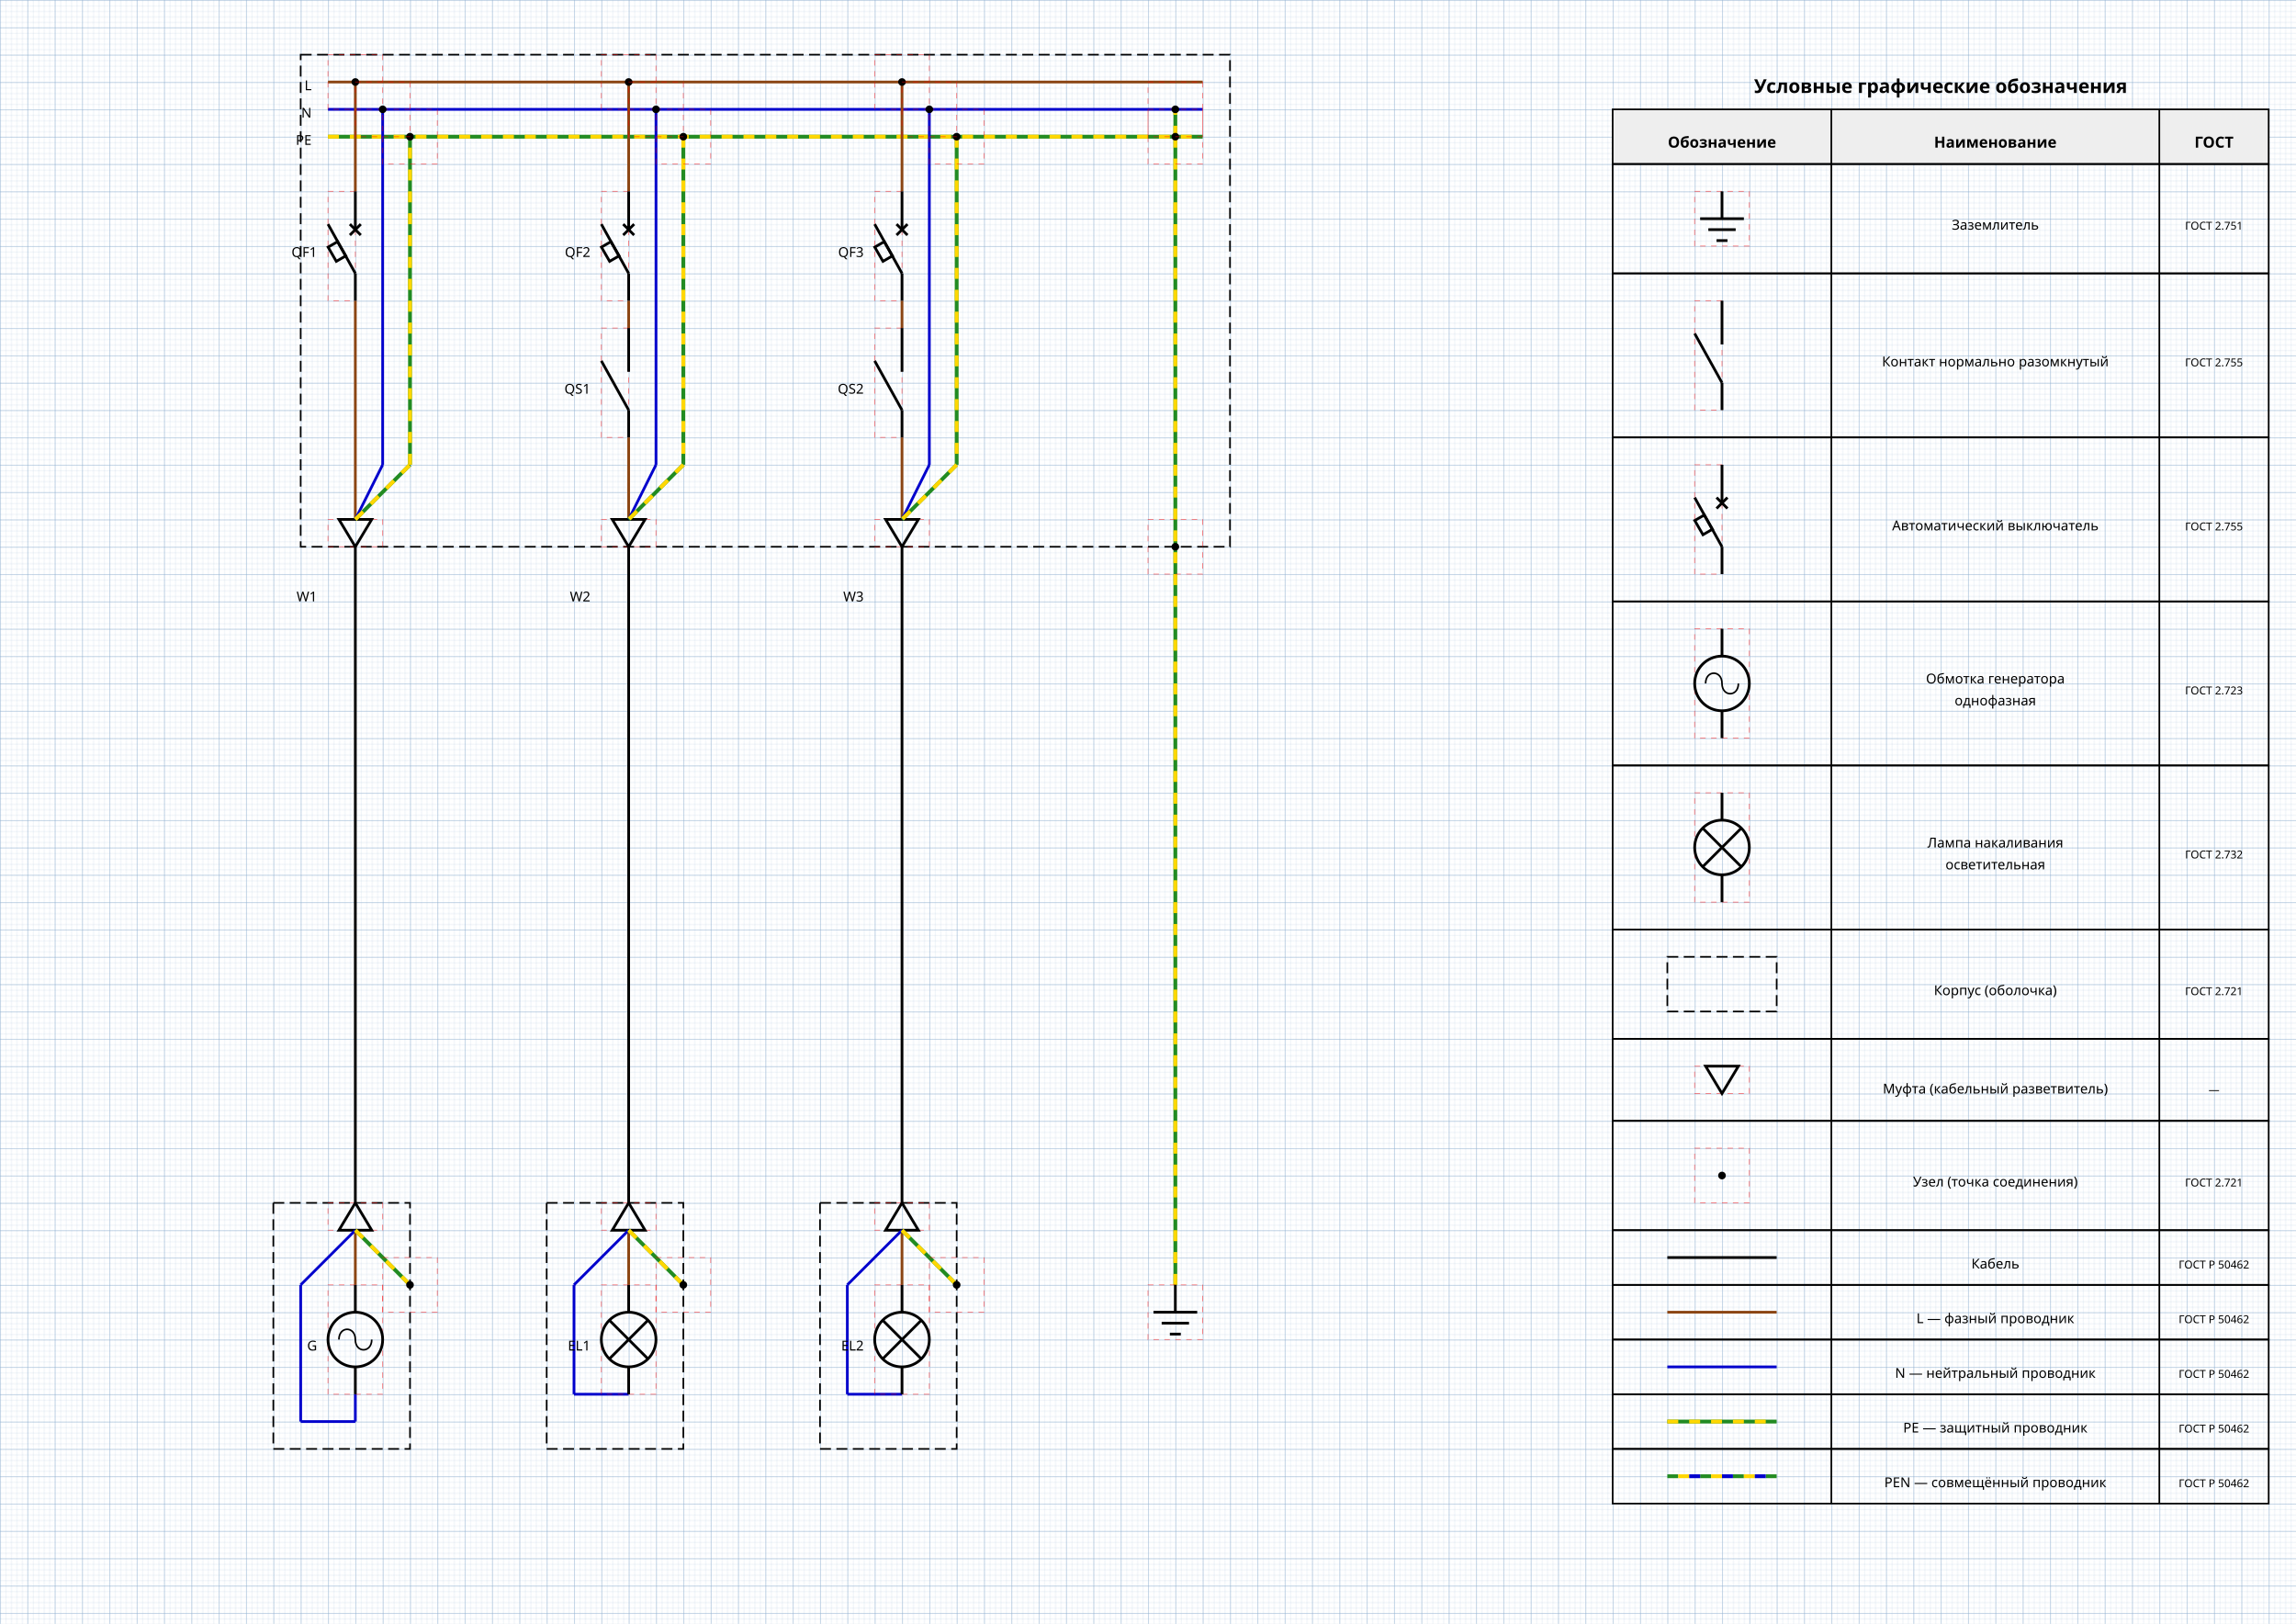
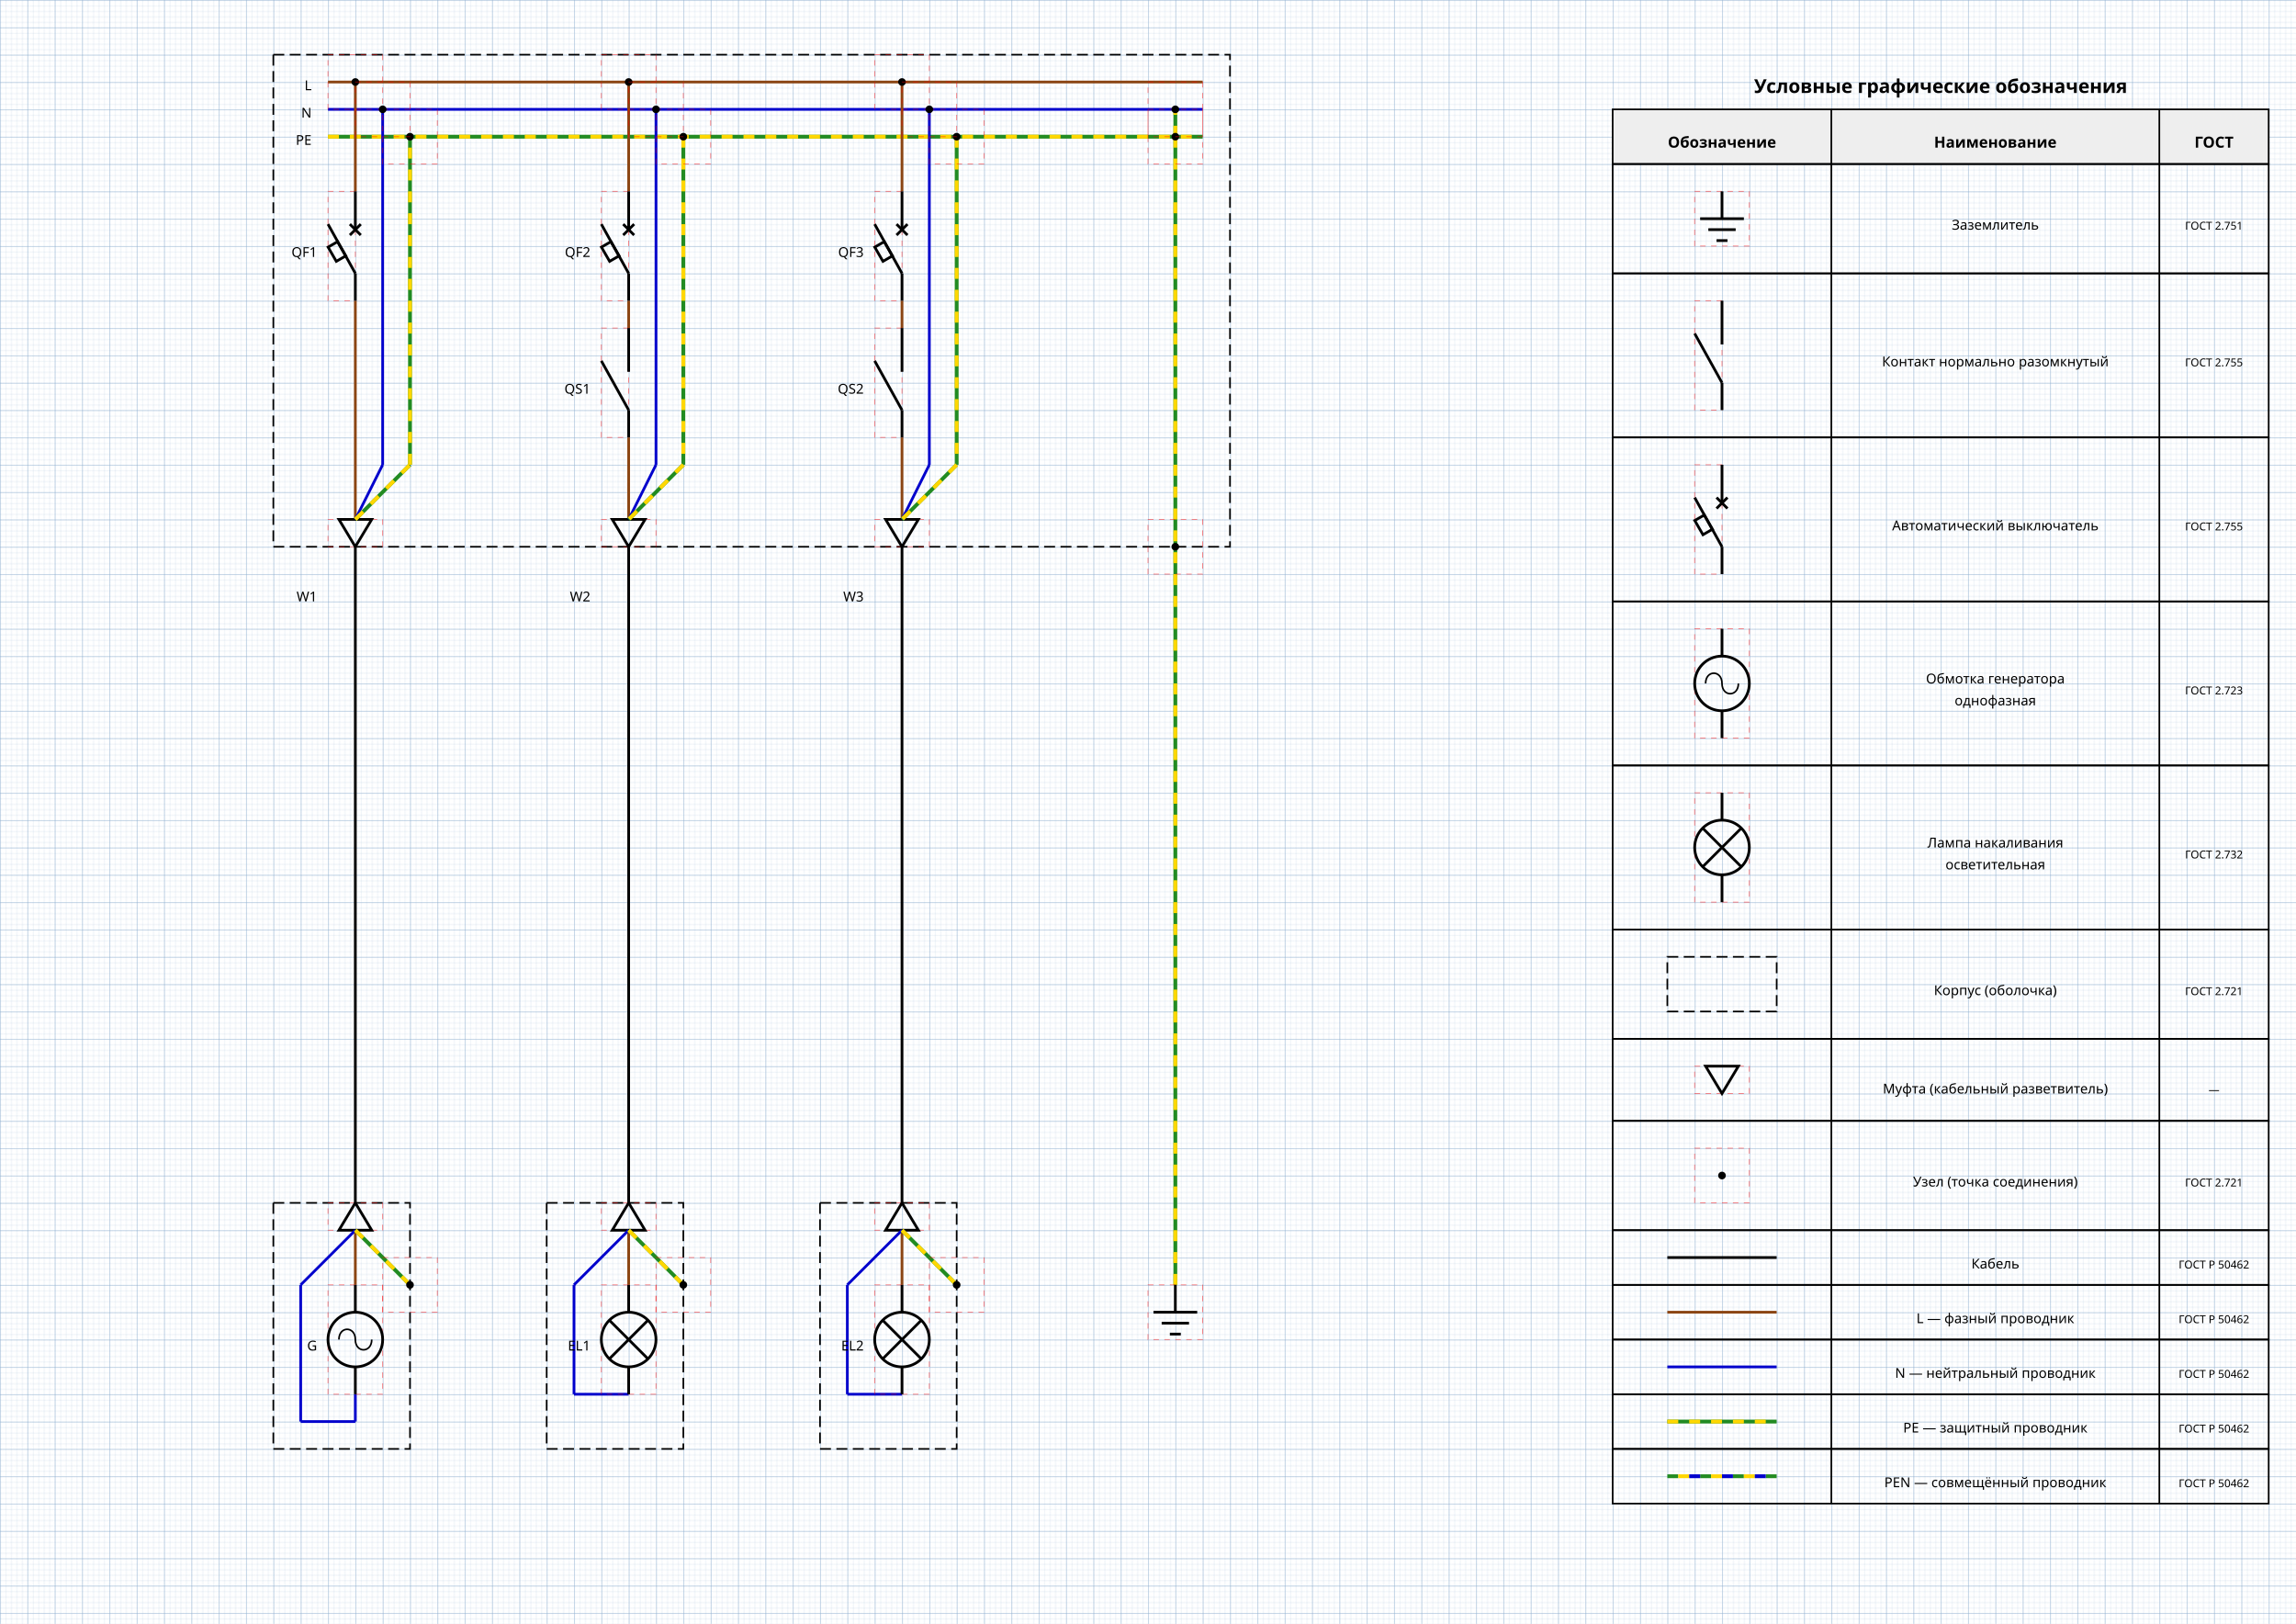
<svg xmlns="http://www.w3.org/2000/svg" width="420mm" height="297mm" viewBox="0 0 420 297">
  <rect width="420" height="297" fill="white" />
  <defs>
    <pattern id="mm1" width="1" height="1" patternUnits="userSpaceOnUse">
      <line x1="0" y1="0" x2="0" y2="1" stroke="#c8d8e8" stroke-width="0.1" />
      <line x1="0" y1="0" x2="1" y2="0" stroke="#c8d8e8" stroke-width="0.1" />
    </pattern>
    <pattern id="mm5" width="5" height="5" patternUnits="userSpaceOnUse">
      <rect width="5" height="5" fill="url(#mm1)" />
      <line x1="0" y1="0" x2="0" y2="5" stroke="#90b0d0" stroke-width="0.15" />
      <line x1="0" y1="0" x2="5" y2="0" stroke="#90b0d0" stroke-width="0.15" />
    </pattern>
    <symbol id="ugo-node" overflow="visible">
      <rect x="-5" y="-5" width="10" height="10" fill="none" stroke="red" stroke-width="0.15" stroke-dasharray="1,1" opacity="0.5" />
      <circle cx="0" cy="0" r="0.7" fill="black" stroke="none" />
    </symbol>
    <symbol id="ugo-ground" overflow="visible">
      <rect x="-5" y="0" width="10" height="10" fill="none" stroke="red" stroke-width="0.15" stroke-dasharray="1,1" opacity="0.5" />
      <g stroke="black" stroke-width="0.5">
        <line x1="0" y1="0" x2="0" y2="5" />
        <line x1="-4" y1="5" x2="4" y2="5" />
        <line x1="-2.5" y1="7" x2="2.5" y2="7" />
        <line x1="-1" y1="9" x2="1" y2="9" />
      </g>
    </symbol>
    <symbol id="ugo-contact" overflow="visible">
      <rect x="-5" y="0" width="5" height="20" fill="none" stroke="red" stroke-width="0.15" stroke-dasharray="1,1" opacity="0.5" />
      <g stroke="black" stroke-width="0.5" fill="none">
        <line x1="0" y1="0" x2="0" y2="8" />
        <line x1="0" y1="15" x2="-5" y2="6" />
        <line x1="0" y1="15" x2="0" y2="20" />
      </g>
    </symbol>
    <symbol id="ugo-breaker" overflow="visible">
      <rect x="-5" y="0" width="5" height="20" fill="none" stroke="red" stroke-width="0.15" stroke-dasharray="1,1" opacity="0.5" />
      <g stroke="black" stroke-width="0.5" fill="none">
        <line x1="0" y1="0" x2="0" y2="7" />
        <line x1="-1" y1="6" x2="1" y2="8" />
        <line x1="-1" y1="8" x2="1" y2="6" />
        <line x1="0" y1="15" x2="-5" y2="6" />
        <rect x="-2" y="-1.5" width="2" height="3" fill="none" stroke="black" stroke-width="0.5" transform="translate(-2.5, 10.5) rotate(-30)" />
        <line x1="0" y1="15" x2="0" y2="20" />
      </g>
    </symbol>
    <symbol id="ugo-generator" overflow="visible">
      <rect x="-5" y="0" width="10" height="20" fill="none" stroke="red" stroke-width="0.15" stroke-dasharray="1,1" opacity="0.5" />
      <g stroke="black" stroke-width="0.5" fill="none">
        <line x1="0" y1="0" x2="0" y2="5" />
        <circle cx="0" cy="10" r="5" />
        <path d="M-3,10 C-3,7.5 0,7.5 0,10 S3,12.5 3,10" stroke-width="0.3" />
        <line x1="0" y1="15" x2="0" y2="20" />
      </g>
    </symbol>
    <symbol id="ugo-lamp" overflow="visible">
      <rect x="-5" y="0" width="10" height="20" fill="none" stroke="red" stroke-width="0.15" stroke-dasharray="1,1" opacity="0.5" />
      <g stroke="black" stroke-width="0.5" fill="none">
        <line x1="0" y1="0" x2="0" y2="5" />
        <circle cx="0" cy="10" r="5" />
        <line x1="-3.5" y1="6.5" x2="3.5" y2="13.5" />
        <line x1="3.5" y1="6.5" x2="-3.5" y2="13.5" />
        <line x1="0" y1="15" x2="0" y2="20" />
      </g>
    </symbol>
    <symbol id="ugo-mufta" overflow="visible">
      <rect x="-5" y="0" width="10" height="5" fill="none" stroke="red" stroke-width="0.15" stroke-dasharray="1,1" opacity="0.5" />
      <polygon points="-3,0 3,0 0,5" stroke="black" stroke-width="0.5" fill="none" />
    </symbol>
  </defs>
  <rect width="420" height="297" fill="url(#mm5)" />
-   <rect x="55" y="10" width="170" height="90" fill="none" stroke="black" stroke-width="0.3" stroke-dasharray="2,1" />
+   <rect x="50" y="10" width="175" height="90" fill="none" stroke="black" stroke-width="0.3" stroke-dasharray="2,1" />
  <line x1="60" y1="15" x2="220" y2="15" stroke="#8B4513" stroke-width="0.5" />
  <line x1="60" y1="20" x2="220" y2="20" stroke="#0000CC" stroke-width="0.5" />
  <g stroke-width="0.7">
    <line x1="60" y1="25" x2="220" y2="25" stroke="#228B22" />
    <line x1="60" y1="25" x2="220" y2="25" stroke="#FFD700" stroke-dasharray="2,2" />
  </g>
  <rect x="50" y="220" width="25" height="45" fill="none" stroke="black" stroke-width="0.3" stroke-dasharray="2,1" />
  <rect x="100" y="220" width="25" height="45" fill="none" stroke="black" stroke-width="0.3" stroke-dasharray="2,1" />
  <rect x="150" y="220" width="25" height="45" fill="none" stroke="black" stroke-width="0.3" stroke-dasharray="2,1" />
  <g stroke="#8B4513" stroke-width="0.5">
    <line x1="65" y1="15" x2="65" y2="35" />
    <line x1="65" y1="55" x2="65" y2="95" />
    <line x1="65" y1="225" x2="65" y2="235" />
    <line x1="115" y1="15" x2="115" y2="35" />
    <line x1="115" y1="55" x2="115" y2="60" />
    <line x1="115" y1="80" x2="115" y2="95" />
    <line x1="115" y1="225" x2="115" y2="235" />
    <line x1="165" y1="15" x2="165" y2="35" />
    <line x1="165" y1="55" x2="165" y2="60" />
    <line x1="165" y1="80" x2="165" y2="95" />
    <line x1="165" y1="225" x2="165" y2="235" />
  </g>
  <use href="#ugo-breaker" x="65" y="35" />
  <use href="#ugo-breaker" x="115" y="35" />
  <use href="#ugo-contact" x="115" y="60" />
  <use href="#ugo-breaker" x="165" y="35" />
  <use href="#ugo-contact" x="165" y="60" />
  <use href="#ugo-mufta" x="65" y="95" />
  <line x1="65" y1="100" x2="65" y2="220" stroke="black" stroke-width="0.5" />
  <g transform="translate(65, 225) scale(1, -1)">
    <use href="#ugo-mufta" />
  </g>
  <use href="#ugo-mufta" x="115" y="95" />
  <line x1="115" y1="100" x2="115" y2="220" stroke="black" stroke-width="0.5" />
  <g transform="translate(115, 225) scale(1, -1)">
    <use href="#ugo-mufta" />
  </g>
  <use href="#ugo-mufta" x="165" y="95" />
  <line x1="165" y1="100" x2="165" y2="220" stroke="black" stroke-width="0.5" />
  <g transform="translate(165, 225) scale(1, -1)">
    <use href="#ugo-mufta" />
  </g>
  <g stroke="#0000CC" stroke-width="0.5">
    <line x1="70" y1="20" x2="70" y2="85" />
    <line x1="70" y1="85" x2="65" y2="95" />
    <line x1="65" y1="225" x2="55" y2="235" />
    <line x1="55" y1="235" x2="55" y2="260" />
    <line x1="55" y1="260" x2="65" y2="260" />
    <line x1="65" y1="260" x2="65" y2="255" />
    <line x1="120" y1="20" x2="120" y2="85" />
    <line x1="120" y1="85" x2="115" y2="95" />
    <line x1="115" y1="225" x2="105" y2="235" />
    <line x1="105" y1="235" x2="105" y2="255" />
    <line x1="105" y1="255" x2="115" y2="255" />
    <line x1="170" y1="20" x2="170" y2="85" />
    <line x1="170" y1="85" x2="165" y2="95" />
    <line x1="165" y1="225" x2="155" y2="235" />
    <line x1="155" y1="235" x2="155" y2="255" />
    <line x1="155" y1="255" x2="165" y2="255" />
  </g>
  <g stroke-width="0.7">
    <line x1="65" y1="95" x2="75" y2="85" stroke="#228B22" />
    <line x1="75" y1="85" x2="75" y2="25" stroke="#228B22" />
    <line x1="65" y1="225" x2="75" y2="235" stroke="#228B22" />
    <line x1="125" y1="25" x2="125" y2="85" stroke="#228B22" />
    <line x1="125" y1="85" x2="115" y2="95" stroke="#228B22" />
    <line x1="115" y1="225" x2="125" y2="235" stroke="#228B22" />
    <line x1="175" y1="25" x2="175" y2="85" stroke="#228B22" />
    <line x1="175" y1="85" x2="165" y2="95" stroke="#228B22" />
    <line x1="165" y1="225" x2="175" y2="235" stroke="#228B22" />
    <line x1="215" y1="25" x2="215" y2="20" stroke="#228B22" />
    <line x1="215" y1="25" x2="215" y2="235" stroke="#228B22" />
    <line x1="65" y1="95" x2="75" y2="85" stroke="#FFD700" stroke-dasharray="2,2" />
    <line x1="75" y1="85" x2="75" y2="25" stroke="#FFD700" stroke-dasharray="2,2" />
    <line x1="65" y1="225" x2="75" y2="235" stroke="#FFD700" stroke-dasharray="2,2" />
    <line x1="125" y1="25" x2="125" y2="85" stroke="#FFD700" stroke-dasharray="2,2" />
    <line x1="125" y1="85" x2="115" y2="95" stroke="#FFD700" stroke-dasharray="2,2" />
    <line x1="115" y1="225" x2="125" y2="235" stroke="#FFD700" stroke-dasharray="2,2" />
    <line x1="175" y1="25" x2="175" y2="85" stroke="#FFD700" stroke-dasharray="2,2" />
    <line x1="175" y1="85" x2="165" y2="95" stroke="#FFD700" stroke-dasharray="2,2" />
    <line x1="165" y1="225" x2="175" y2="235" stroke="#FFD700" stroke-dasharray="2,2" />
    <line x1="215" y1="25" x2="215" y2="20" stroke="#FFD700" stroke-dasharray="2,2" />
    <line x1="215" y1="25" x2="215" y2="235" stroke="#FFD700" stroke-dasharray="2,2" />
  </g>
  <use href="#ugo-node" x="75" y="235" />
  <use href="#ugo-node" x="75" y="25" />
  <use href="#ugo-node" x="125" y="25" />
  <use href="#ugo-node" x="125" y="235" />
  <use href="#ugo-node" x="175" y="25" />
  <use href="#ugo-node" x="175" y="235" />
  <use href="#ugo-node" x="215" y="25" />
  <use href="#ugo-node" x="215" y="100" />
  <use href="#ugo-node" x="65" y="15" />
  <use href="#ugo-node" x="115" y="15" />
  <use href="#ugo-node" x="165" y="15" />
  <use href="#ugo-node" x="70" y="20" />
  <use href="#ugo-node" x="120" y="20" />
  <use href="#ugo-node" x="170" y="20" />
  <use href="#ugo-node" x="215" y="20" />
  <use href="#ugo-generator" x="65" y="235" />
  <use href="#ugo-lamp" x="115" y="235" />
  <use href="#ugo-lamp" x="165" y="235" />
  <use href="#ugo-ground" x="215" y="235" />
  <g font-family="sans-serif" font-size="2.5" fill="black">
    <text x="57" y="16.5" text-anchor="end">L</text>
    <text x="57" y="21.5" text-anchor="end">N</text>
    <text x="57" y="26.5" text-anchor="end">PE</text>
    <text x="58" y="47" text-anchor="end">QF1</text>
    <text x="58" y="110" text-anchor="end">W1</text>
    <text x="58" y="247" text-anchor="end">G</text>
    <text x="108" y="47" text-anchor="end">QF2</text>
    <text x="108" y="72" text-anchor="end">QS1</text>
    <text x="108" y="110" text-anchor="end">W2</text>
    <text x="108" y="247" text-anchor="end">EL1</text>
    <text x="158" y="47" text-anchor="end">QF3</text>
    <text x="158" y="72" text-anchor="end">QS2</text>
    <text x="158" y="110" text-anchor="end">W3</text>
    <text x="158" y="247" text-anchor="end">EL2</text>
  </g>
  <g transform="translate(295, 20)" stroke="black" stroke-width="0.3" font-family="sans-serif">
    <text x="60" y="-3" font-size="3.5" font-weight="bold" text-anchor="middle" stroke="none" fill="black">Условные графические обозначения</text>
    <rect x="0" y="0" width="120" height="10" fill="#eee" stroke="black" />
    <text x="20" y="7" font-size="2.8" text-anchor="middle" stroke="none" fill="black" font-weight="bold">Обозначение</text>
    <text x="70" y="7" font-size="2.8" text-anchor="middle" stroke="none" fill="black" font-weight="bold">Наименование</text>
    <text x="110" y="7" font-size="2.8" text-anchor="middle" stroke="none" fill="black" font-weight="bold">ГОСТ</text>
    <line x1="40" y1="0" x2="40" y2="10" />
    <line x1="100" y1="0" x2="100" y2="10" />
    <rect x="0" y="10" width="120" height="20" fill="none" stroke="black" />
    <line x1="40" y1="10" x2="40" y2="30" />
    <line x1="100" y1="10" x2="100" y2="30" />
    <use href="#ugo-ground" x="20" y="15" />
    <text x="70" y="22" font-size="2.5" text-anchor="middle" stroke="none" fill="black">Заземлитель</text>
    <text x="110" y="22" font-size="2" text-anchor="middle" stroke="none" fill="black">ГОСТ 2.751</text>
    <rect x="0" y="30" width="120" height="30" fill="none" stroke="black" />
    <line x1="40" y1="30" x2="40" y2="60" />
    <line x1="100" y1="30" x2="100" y2="60" />
    <use href="#ugo-contact" x="20" y="35" />
    <text x="70" y="47" font-size="2.5" text-anchor="middle" stroke="none" fill="black">Контакт нормально разомкнутый</text>
    <text x="110" y="47" font-size="2" text-anchor="middle" stroke="none" fill="black">ГОСТ 2.755</text>
    <rect x="0" y="60" width="120" height="30" fill="none" stroke="black" />
    <line x1="40" y1="60" x2="40" y2="90" />
    <line x1="100" y1="60" x2="100" y2="90" />
    <use href="#ugo-breaker" x="20" y="65" />
    <text x="70" y="77" font-size="2.5" text-anchor="middle" stroke="none" fill="black">Автоматический выключатель</text>
    <text x="110" y="77" font-size="2" text-anchor="middle" stroke="none" fill="black">ГОСТ 2.755</text>
    <rect x="0" y="90" width="120" height="30" fill="none" stroke="black" />
    <line x1="40" y1="90" x2="40" y2="120" />
    <line x1="100" y1="90" x2="100" y2="120" />
    <use href="#ugo-generator" x="20" y="95" />
    <text x="70" y="105" font-size="2.5" text-anchor="middle" stroke="none" fill="black">Обмотка генератора</text>
    <text x="70" y="109" font-size="2.5" text-anchor="middle" stroke="none" fill="black">однофазная</text>
    <text x="110" y="107" font-size="2" text-anchor="middle" stroke="none" fill="black">ГОСТ 2.723</text>
    <rect x="0" y="120" width="120" height="30" fill="none" stroke="black" />
    <line x1="40" y1="120" x2="40" y2="150" />
    <line x1="100" y1="120" x2="100" y2="150" />
    <use href="#ugo-lamp" x="20" y="125" />
    <text x="70" y="135" font-size="2.5" text-anchor="middle" stroke="none" fill="black">Лампа накаливания</text>
    <text x="70" y="139" font-size="2.5" text-anchor="middle" stroke="none" fill="black">осветительная</text>
    <text x="110" y="137" font-size="2" text-anchor="middle" stroke="none" fill="black">ГОСТ 2.732</text>
    <rect x="0" y="150" width="120" height="20" fill="none" stroke="black" />
    <line x1="40" y1="150" x2="40" y2="170" />
    <line x1="100" y1="150" x2="100" y2="170" />
    <rect x="10" y="155" width="20" height="10" fill="none" stroke="black" stroke-dasharray="2,1" />
    <text x="70" y="162" font-size="2.5" text-anchor="middle" stroke="none" fill="black">Корпус (оболочка)</text>
    <text x="110" y="162" font-size="2" text-anchor="middle" stroke="none" fill="black">ГОСТ 2.721</text>
    <rect x="0" y="170" width="120" height="15" fill="none" stroke="black" />
    <line x1="40" y1="170" x2="40" y2="185" />
    <line x1="100" y1="170" x2="100" y2="185" />
    <use href="#ugo-mufta" x="20" y="175" />
    <text x="70" y="180" font-size="2.5" text-anchor="middle" stroke="none" fill="black">Муфта (кабельный разветвитель)</text>
    <text x="110" y="180" font-size="2" text-anchor="middle" stroke="none" fill="black">—</text>
    <rect x="0" y="185" width="120" height="20" fill="none" stroke="black" />
    <line x1="40" y1="185" x2="40" y2="205" />
    <line x1="100" y1="185" x2="100" y2="205" />
    <use href="#ugo-node" x="20" y="195" />
    <text x="70" y="197" font-size="2.5" text-anchor="middle" stroke="none" fill="black">Узел (точка соединения)</text>
    <text x="110" y="197" font-size="2" text-anchor="middle" stroke="none" fill="black">ГОСТ 2.721</text>
    <rect x="0" y="205" width="120" height="10" fill="none" stroke="black" />
    <line x1="40" y1="205" x2="40" y2="215" />
    <line x1="100" y1="205" x2="100" y2="215" />
    <line x1="10" y1="210" x2="30" y2="210" stroke="black" stroke-width="0.5" />
    <text x="70" y="212" font-size="2.5" text-anchor="middle" stroke="none" fill="black">Кабель</text>
    <text x="110" y="212" font-size="2" text-anchor="middle" stroke="none" fill="black">ГОСТ Р 50462</text>
    <rect x="0" y="215" width="120" height="10" fill="none" stroke="black" />
    <line x1="40" y1="215" x2="40" y2="225" />
    <line x1="100" y1="215" x2="100" y2="225" />
    <line x1="10" y1="220" x2="30" y2="220" stroke="#8B4513" stroke-width="0.5" />
    <text x="70" y="222" font-size="2.5" text-anchor="middle" stroke="none" fill="black">L — фазный проводник</text>
    <text x="110" y="222" font-size="2" text-anchor="middle" stroke="none" fill="black">ГОСТ Р 50462</text>
    <rect x="0" y="225" width="120" height="10" fill="none" stroke="black" />
    <line x1="40" y1="225" x2="40" y2="235" />
    <line x1="100" y1="225" x2="100" y2="235" />
    <line x1="10" y1="230" x2="30" y2="230" stroke="#0000CC" stroke-width="0.5" />
    <text x="70" y="232" font-size="2.5" text-anchor="middle" stroke="none" fill="black">N — нейтральный проводник</text>
    <text x="110" y="232" font-size="2" text-anchor="middle" stroke="none" fill="black">ГОСТ Р 50462</text>
    <rect x="0" y="235" width="120" height="10" fill="none" stroke="black" />
    <line x1="40" y1="235" x2="40" y2="245" />
    <line x1="100" y1="235" x2="100" y2="245" />
    <line x1="10" y1="240" x2="30" y2="240" stroke="#228B22" stroke-width="0.7" />
    <line x1="10" y1="240" x2="30" y2="240" stroke="#FFD700" stroke-width="0.7" stroke-dasharray="2,2" />
    <text x="70" y="242" font-size="2.5" text-anchor="middle" stroke="none" fill="black">PE — защитный проводник</text>
    <text x="110" y="242" font-size="2" text-anchor="middle" stroke="none" fill="black">ГОСТ Р 50462</text>
    <rect x="0" y="245" width="120" height="10" fill="none" stroke="black" />
    <line x1="40" y1="245" x2="40" y2="255" />
    <line x1="100" y1="245" x2="100" y2="255" />
    <line x1="10" y1="250" x2="30" y2="250" stroke="#228B22" stroke-width="0.7" stroke-dasharray="2,4" stroke-dashoffset="0" />
    <line x1="10" y1="250" x2="30" y2="250" stroke="#FFD700" stroke-width="0.7" stroke-dasharray="2,4" stroke-dashoffset="4" />
    <line x1="10" y1="250" x2="30" y2="250" stroke="#0000CC" stroke-width="0.7" stroke-dasharray="2,4" stroke-dashoffset="2" />
    <text x="70" y="252" font-size="2.5" text-anchor="middle" stroke="none" fill="black">PEN — совмещённый проводник</text>
    <text x="110" y="252" font-size="2" text-anchor="middle" stroke="none" fill="black">ГОСТ Р 50462</text>
  </g>
</svg>
